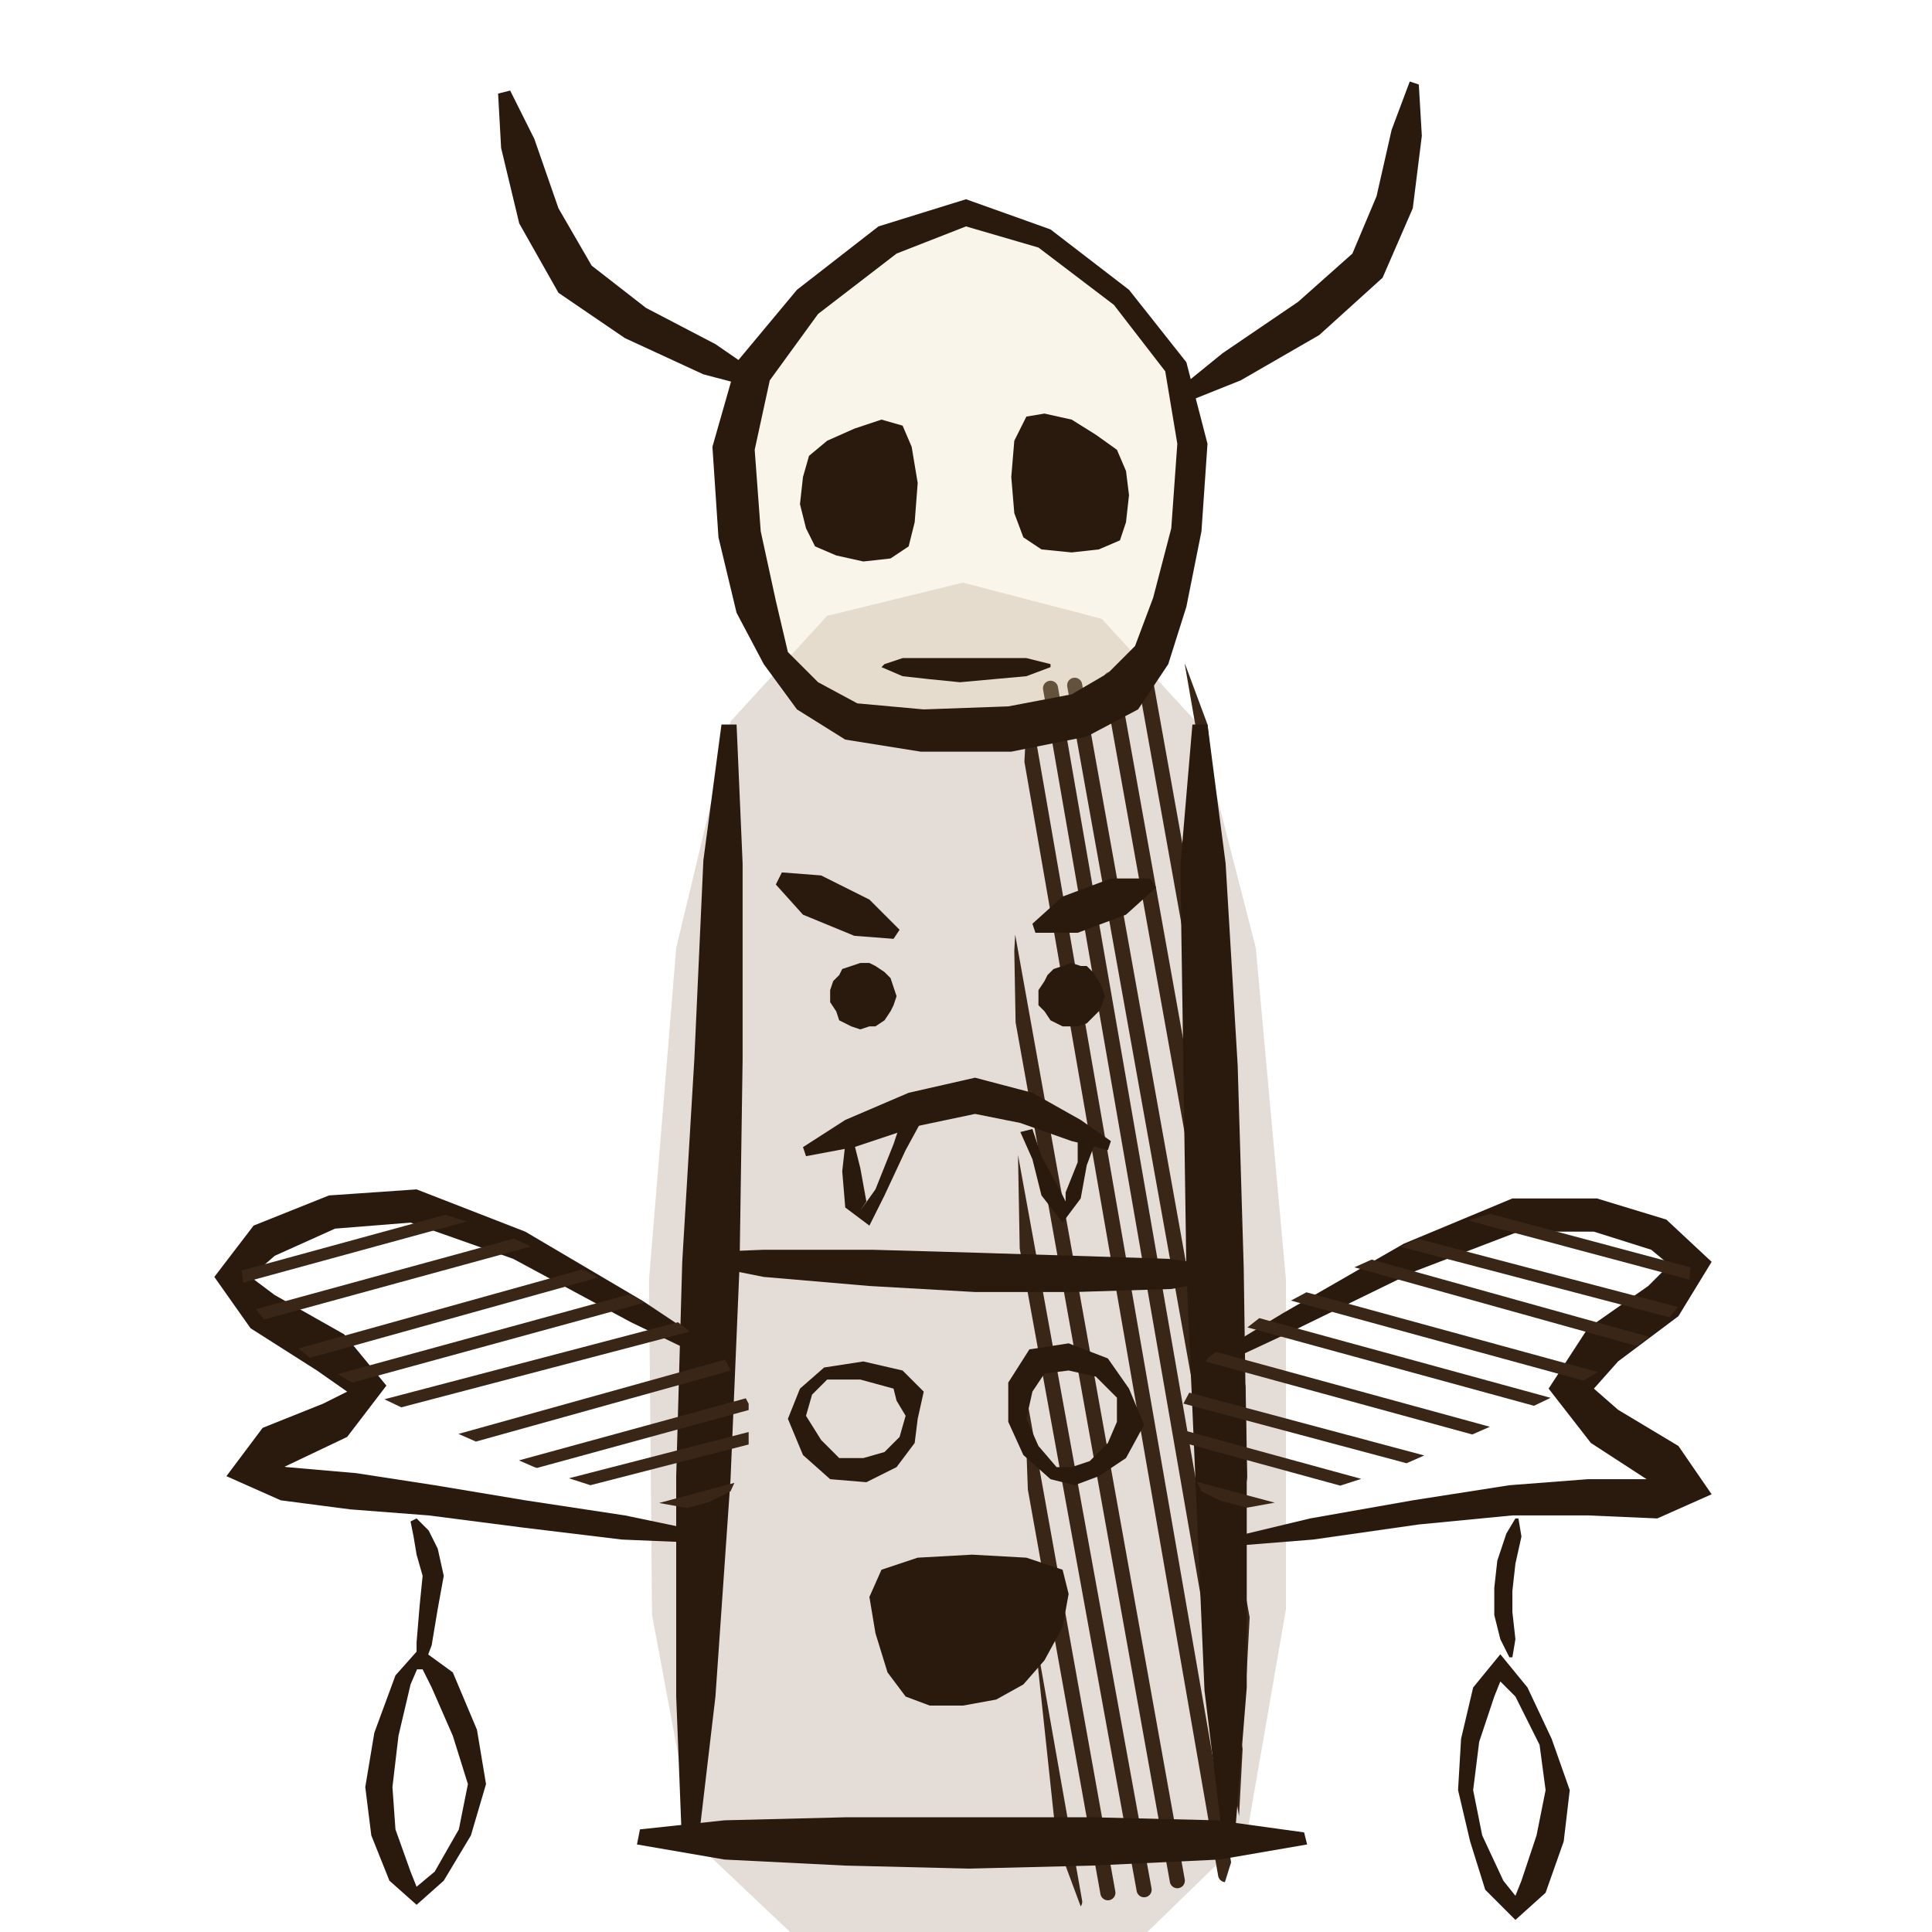
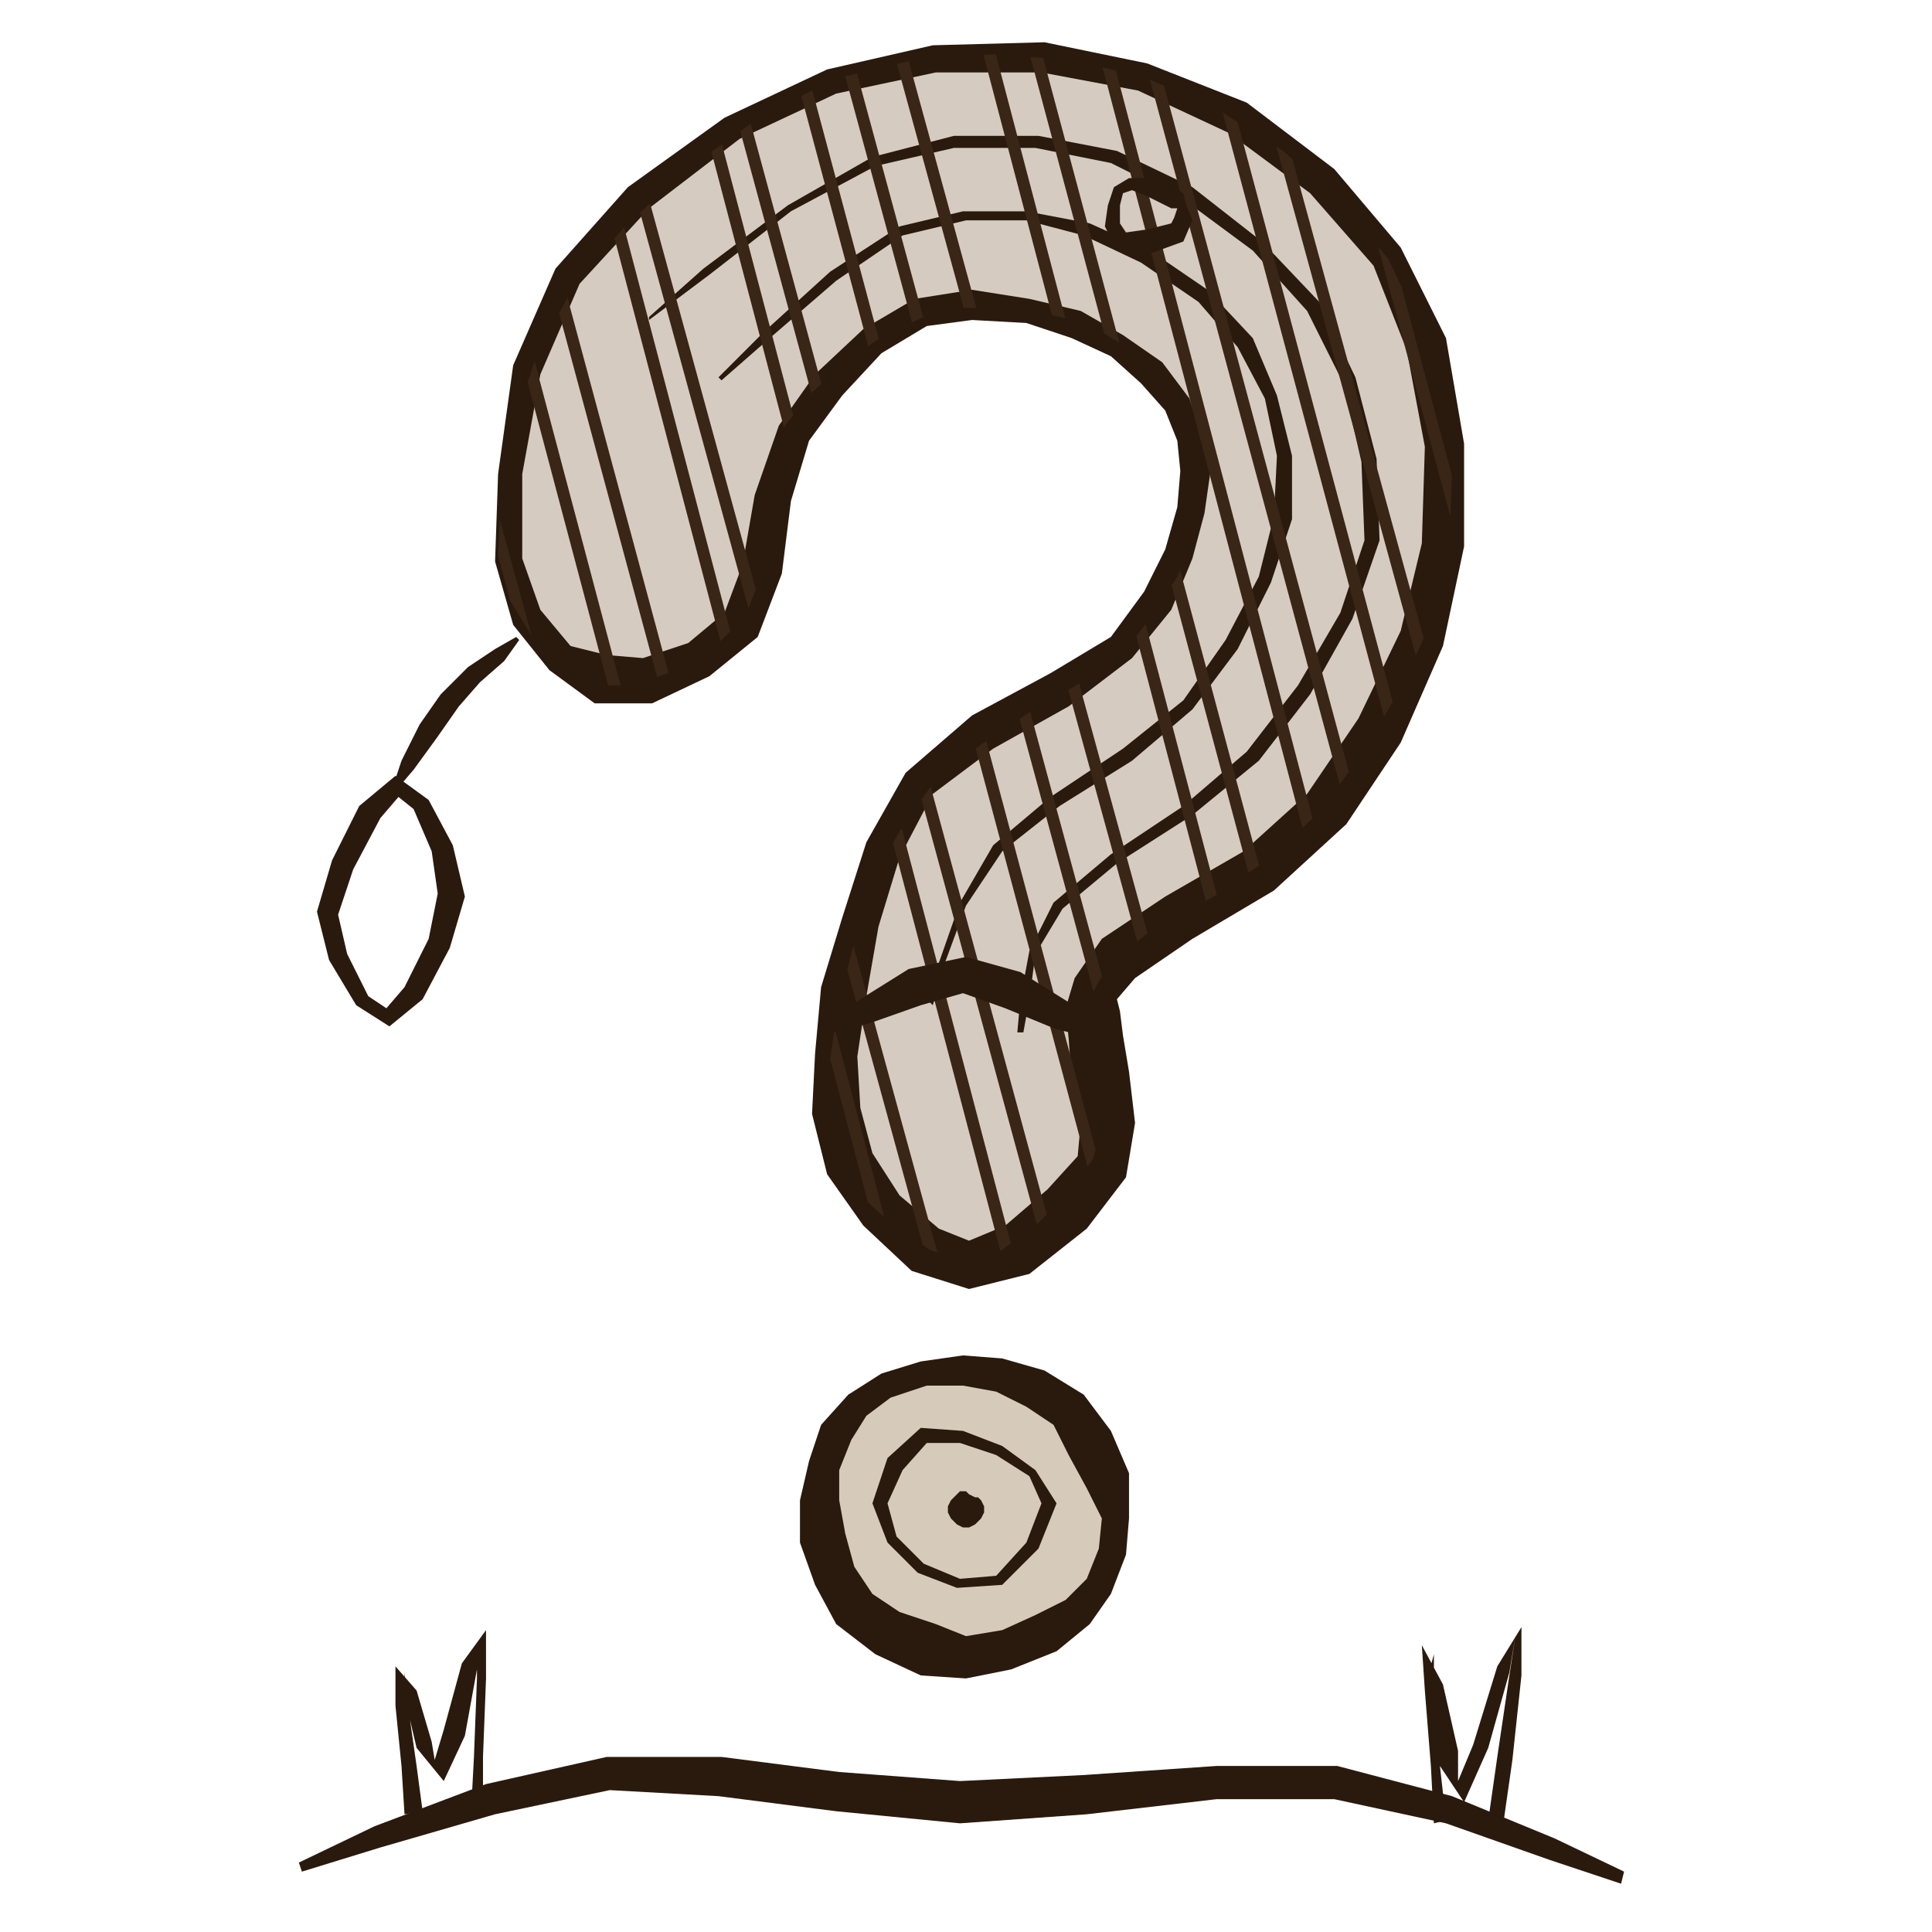
<svg xmlns="http://www.w3.org/2000/svg" viewBox="0 0 64 64" width="128" height="128">
  <defs>
    <clipPath id="eve1">
-       <path d="M34 24l1.1-3.5 1.8-1.1 1.8 1.1 1.3 3.5 .8 7.5 .4 11 .2 11-.4 7.5-1.1 3.5-1.8 1.1-1.8-1.1-1.3-3.5-.8-7.5-.4-11-.2-11z" />
-     </clipPath>
-     <clipPath id="eve2">
-       <path d="M24 45l-1.8-1.4-2.8-1.5-2.9-1.3-2.5-.8-2 0-1.9 .4-1.4 .8-.7 .8 .1 .9 .8 1 1.4 1.1 1.7 1 2.5 1.2 3.2 1.4 3.1 1 2.2 .4 1.2-.6 .6-1.3 0-1.6z" />
-     </clipPath>
-     <clipPath id="eve3">
-       <path d="M40 45l1.8-1.4 2.8-1.5 2.9-1.3 2.5-.8 2 0 1.9 .4 1.4 .8 .7 .8-.1 .9-.8 1-1.4 1.1-1.7 1-2.5 1.2-3.2 1.4-3.1 1-2.2 .4-1.2-.6-.6-1.3 0-1.6z" />
+       <path d="M19.8 22.7l1.2 0 1.4-.5 1.3-.8 1-1 .5-1.3 .2-1.7 .1-1.8 .5-1.5 .9-1.1 1.2-1.1 1.2-.8 1.3-.6 1.2-.3 1.3 0 1.2 .1 1.2 .3 1 .4 1 .6 .8 .8 .6 .7 .5 .9 .3 .9 .1 1-.1 1-.2 1.1-.5 1.1-.7 1.1-.9 1.2-1.4 1.1-1.9 1.1-1.8 1.2-1.5 1.3-1.1 1.6-.8 1.7-.6 1.8-.4 1.6-.3 1.6-.2 1.4 .1 1.4 .3 1.2 .7 1.2 1.1 1 1.2 .8 1.2 .4 1.2-.4 1.2-.9 1.1-1.1 .7-1 .3-1-.1-1-.2-1-.1-.9 0-.8 0-.6 .3-.6 .6-.8 1.3-1 1.9-1 1.9-1.3 1.6-1.5 1.4-1.9 1.3-2.2 1.1-2.4 .5-2.3 .1-2.4-.3-2.6-.8-2.4-1-2.1-1.5-1.9-2-1.7-2.2-1.4-2.3-1-2.4-.6-2.7-.2-2.7 .2-2.5 .6-2.4 1.2-2.4 1.7-2.2 2-1.7 2-1.2 2.2-.8 2.4-.4 2.3-.1 2 .4 1.5 .8 1.3 1 1z" />
    </clipPath>
  </defs>
-   <path d="M24.2 23.9l3.2-3.5 4.5-1.1 4.6 1.2 3.2 3.5 1.9 7.4 1 11 0 10.9-1.3 7.5-3.6 3.5-5.5 1.2-5.5-1-3.7-3.5-1.4-7.5-.1-11.1 .9-11z" fill="#6b4420" opacity="0.18" />
+   <path d="M20 22.5l1.1 0 1.2-.4 1.2-.7 .9-1 .6-1.4 .4-1.8 .3-1.8 .6-1.5 .9-1.1 1.1-1 1.2-.7 1.1-.6 1.2-.3 1.2-.1 1.2 .1 1.1 .3 1 .4 1 .7 .8 .9 .7 .8 .5 .9 .4 .9 .1 1 0 .9-.3 1-.4 1.1-.6 1-1 1.2-1.4 1.1-1.8 1.2-1.8 1.2-1.5 1.3-1.1 1.6-.8 1.6-.7 1.7-.5 1.7-.3 1.6-.3 1.6 .1 1.5 .3 1.2 .8 1.2 1.2 1.1 1.3 .8 1.2 .3 1.1-.5 1.1-1 .9-1.2 .8-1.1 .3-.9 0-.9-.1-.8 .1-.8 0-.8 0-.6 .2-.8 .6-.9 1.3-1 1.8-1.2 1.9-1.3 1.6-1.5 1.3-1.9 1.3-2 .9-2.3 .6-2.2 0-2.5-.4-2.6-.7-2.5-1.1-2.2-1.4-1.9-1.8-1.6-2.1-1.4-2.2-1-2.5-.6-2.9-.3-2.8 .1-2.6 .6-2.4 1.2-2.3 1.7-2 1.9-1.6 2.1-1.2 2.2-.8 2.5-.4 2.4-.1 2 .4 1.5 .9 1.2 1 .9z" fill="#6b4420" opacity="0.28" />
+   <path d="M19.7 23.3l1.9 0 1.9-.9 1.6-1.3 .8-2.1 .3-2.4 .6-2 1.1-1.5 1.3-1.4 1.5-.9 1.5-.2 1.8 .1 1.5 .5 1.3 .6 1 .9 .8 .9 .4 1 .1 1-.1 1.2-.4 1.4-.7 1.4-1.1 1.5-2 1.2-2.6 1.4-2.2 1.9-1.3 2.3-.8 2.5-.7 2.3-.2 2.2-.1 2 .5 2 1.2 1.7 1.6 1.5 1.9 .6 2-.5 1.9-1.5 1.3-1.7 .3-1.8-.2-1.7-.2-1.2-.1-.8-.1-.4 .6-.7 1.9-1.3 2.7-1.6 2.4-2.2 1.8-2.7 1.4-3.2 .7-3.3 0-3.4-.6-3.5-1.5-3-2.2-2.6-2.9-2.2-3.3-1.3-3.4-.7-3.7 .1-3.5 .8-3.4 1.6-3.2 2.3-2.4 2.7-1.4 3.2-.5 3.6-.1 2.9 .6 2.1 1.2 1.5zM18.9 21.4l-1-1.2-.6-1.7 0-2.8 .6-3.3 1.3-3 2.3-2.5 3-2.3 3.2-1.5 3.3-.7 3.5 0 3.2 .6 3 1.4 2.7 2 2.1 2.4 1.1 2.8 .6 3.2-.1 3.2-.7 2.9-1.4 2.9-1.7 2.5-2.1 1.9-2.6 1.5-2.1 1.4-.9 1.3-.3 1 .1 1 .1 1.4 .3 1.4-.1 1.1-1 1.1-1.4 1.2-1.2 .5-1-.4-1.3-1.1-.9-1.4-.4-1.5-.1-1.7 .3-2 .4-2.3 .7-2.3 1.1-2.1 2-1.5 2.5-1.4 2.1-1.6 1.3-1.6 .7-1.7 .4-1.5 .2-1.4-.3-1.2-.4-1.2-.9-1.2-1.3-.9-1.4-.8-1.7-.4-1.9-.3-1.9 .3-1.7 1-1.6 1.5-1.2 1.7-.8 2.3-.4 2.3-.6 1.6-1.2 1-1.5 .5-1.2-.1z" fill="#2a1a0e" fill-rule="evenodd" />
+   <path d="M21.5 10.6l2-1.5 2.7-2.1 2.8-1.5 2.6-.6 2.7 0 2.5 .5 2.4 1.2 2.3 1.7 1.8 2 1.2 2.4 .6 2.6 .1 2.6-.8 2.4-1.4 2.4-1.7 2.2-2.1 1.8-2.4 1.6-1.9 1.6-.8 1.6-.3 1.6-.1 1.1 .2 0 .2-1.1 .2-1.5 .9-1.5 1.8-1.5 2.5-1.6 2.2-1.8 1.7-2.2 1.4-2.5 .9-2.6-.1-2.7-.7-2.7-1.2-2.5-1.9-2-2.3-1.8-2.5-1.2-2.6-.5-2.8 0-2.7 .7-2.8 1.6-2.8 2.1-1.8 1.6z" fill="#2a1a0e" />
+   <path d="M23.9 12.6l1.6-1.4 2.2-1.9 2.2-1.5 2.1-.5 2 0 1.9 .5 1.9 .9 1.9 1.3 1.3 1.5 .9 1.7 .4 1.9-.1 2-.5 2-1.1 2.1-1.4 2-2 1.6-2.4 1.6-1.9 1.6-1.1 1.9-.7 2-.3 1.3 .1 .1 .4-1.4 .7-1.9 1.2-1.8 1.9-1.5 2.4-1.5 2-1.7 1.5-2 1.1-2.2 .7-2.1 0-2.1-.5-2-.8-1.9-1.5-1.6-1.9-1.3-2-.9-2.1-.4-2.1 0-2.1 .5-2.3 1.5-2.2 2-1.5 1.5z" fill="#2a1a0e" />
  <g clip-path="url(#eve1)">
-     <path d="M53.8 19.5l6.8 39.1M52.5 19.7l6.8 39.1M51.4 19.9l6.8 39.1M49.9 20.2l7 39M48.8 20.4l6.9 39M47.5 20.6l7 39M46.4 20.8l7 39M45.5 21l6.8 39.1M43.9 21.2l7 39M42.9 21.4l6.9 39M41.7 21.6l6.9 39M40.8 21.8l6.8 39.1M39.5 22l6.8 39.1M37.9 22.3l7 39M36.8 22.5l7 39M35.6 22.7l7 39M34.8 22.8l6.8 39.1M33.8 23l6.8 39.1M32 23.3l7 39M30.8 23.6l7.1 39M29.7 23.7l7 39M28.7 23.9l6.9 39.1M27.5 24.1l6.9 39M26.7 24.3l6.7 39.1M25.4 24.5l6.8 39.1M23.8 24.8l7 39M23.2 24.9l6.7 39.1M21.7 25.1l6.9 39.1M20.3 25.4l7 39M19.2 25.6l6.9 39M18.5 25.7l6.7 39.1M17.2 25.9l6.7 39.1M15.7 26.2l6.9 39M14.8 26.4l6.8 39.1" stroke="#3a2616" stroke-width="0.5" stroke-linecap="round" fill="none" />
+     <path d="M50.8-9.8l13.5 50.5M48.5-9.2l13.8 50.4M47-8.9l13.6 50.5M45.5-8.4l13.4 50.5M43.9-8l13.3 50.6M41.7-7.4l13.5 50.5M39.3-6.8l13.8 50.4M38-6.4l13.5 50.5M36-5.9l13.6 50.5M34.7-5.5l13.3 50.6M32.5-5l13.5 50.5M31.1-4.6l13.3 50.6M28.3-3.8l13.8 50.4M26.6-3.4l13.7 50.5M25.1-3l13.5 50.5M22.9-2.4l13.7 50.5M21.9-2.1l13.3 50.6M19.1-1.4l13.8 50.4M18.2-1.1l13.3 50.6M15.8-.5l13.6 50.5M14.3-.1l13.4 50.5M11.8 .6l13.8 50.4M10.4 1l13.5 50.5M8.2 1.6l13.7 50.4M6.2 2.1l13.8 50.4M4.8 2.5l13.6 50.5M3.2 2.9l13.5 50.5M1.5 3.4l13.4 50.5" stroke="#3a2616" stroke-width="0.4" stroke-linecap="round" fill="none" />
  </g>
-   <path d="M23.9 24l-.6 4.5-.3 6.6-.4 6.7-.2 7.1 0 7.3 .2 5.1 .5 0 .6-5.1 .5-7.2 .3-7.1 .1-6.8 0-6.5-.2-4.6z" fill="#2a1a0e" />
-   <path d="M39.5 24l-.4 4.7 .1 6.6 .1 6.8 .3 6.9 .3 7 .6 4.9 .4 0 .4-5 0-7-.1-6.9-.2-6.7-.4-6.7-.6-4.6z" fill="#2a1a0e" />
-   <path d="M21.1 61.1l2.9 .5 4 .2 4.1 .1 4.1-.1 4.2-.2 2.9-.5-.1-.4-2.9-.4-4.1-.1-4.1 0-4.1 0-4 .1-2.8 .3z" fill="#2a1a0e" />
-   <path d="M22.8 41.8l2.5 .5 3.5 .3 3.5 .2 3.3 0 3.2-.1 2.2-.4-.1-.3-2.2-.3-3.1-.1-3.2-.1-3.5-.1-3.6 0-2.5 .1z" fill="#2a1a0e" />
-   <path d="M25.7 29.3l.9 1 1.7 .7 1.3 .1 .2-.3-1-1-1.6-.8-1.3-.1z" fill="#2a1a0e" />
-   <path d="M38.1 29.1l-1.3 0-1.6 .6-1 .9 .1 .3 1.4 0 1.6-.6 1-.9z" fill="#2a1a0e" />
-   <path d="M29.7 33l-.1 .3-.1 .2-.2 .3-.3 .2-.2 0-.3 .1-.3-.1-.2-.1-.2-.1-.1-.3-.2-.3 0-.2 0-.2 .1-.3 .2-.2 .1-.2 .3-.1 .3-.1 .3 0 .2 .1 .3 .2 .2 .2 .1 .3z" fill="#2a1a0e" />
-   <path d="M36.6 33l-.1 .3-.1 .2-.2 .2-.2 .2-.3 .1-.2 0-.3 0-.2-.1-.2-.1-.2-.3-.2-.2 0-.3 0-.2 .2-.3 .1-.2 .2-.2 .3-.1 .3-.1 .3 .1 .2 0 .2 .2 .2 .3 .1 .2z" fill="#2a1a0e" />
-   <path d="M26.7 38.3l1.6-.3 2.1-.7 1.9-.4 1.5 .3 1.7 .6 1.2 .3 .1-.3-1-.7-1.6-.9-1.9-.5-2.2 .5-2.1 .9-1.4 .9z" fill="#2a1a0e" />
-   <path d="M28 37.9l-.1 .9 .1 1.2 .8 .6 .5-1 .7-1.5 .6-1.1-.6-.3-.4 1.2-.6 1.5-.5 .7 .2-.3-.2-1.1-.2-.8z" fill="#2a1a0e" />
-   <path d="M33.8 37.5l.4 .9 .3 1.2 .7 .9 .6-.8 .2-1.1 .3-.8-.6-.2 0 .9-.4 1 0 .3-.2-.4-.6-1.1-.3-.9z" fill="#2a1a0e" />
-   <path d="M30 46.9l-.2 .7-.5 .5-.7 .2-.8 0-.6-.6-.5-.8 .2-.7 .5-.5 1.1 0 1.1 .3 .1 .4zM30.6 46.1l-.7-.7-1.3-.3-1.3 .2-.8 .7-.4 1 .5 1.2 .9 .8 1.2 .1 1-.5 .6-.8 .1-.8z" fill="#2a1a0e" fill-rule="evenodd" />
-   <path d="M37 47.1l-.3 .7-.6 .6-.6 .2-.5 0-.6-.7-.4-.9 .2-.9 .4-.6 .8-.1 .9 .2 .7 .7zM37.4 46l-.7-1-1.3-.5-1.3 .2-.7 1.1 0 1.3 .5 1.1 .9 .8 .8 .2 .8-.3 .9-.6 .6-1.1z" fill="#2a1a0e" fill-rule="evenodd" />
-   <path d="M29.2 52l1.2-.4 1.8-.1 1.8 .1 1.2 .4 .2 .8-.2 1.1-.6 1.1-.7 .8-.9 .5-1.1 .2-1.1 0-.8-.3-.6-.8-.4-1.3-.2-1.2z" fill="#2a1a0e" />
-   <path d="M24 44.9l-2.7-1.8-3.9-2.3-3.6-1.4-2.9 .2-2.5 1-1.3 1.7 1.2 1.7 2.2 1.4 1 .7-.8 .4-2 .8-1.2 1.6 1.8 .8 2.3 .3 2.6 .2 3.1 .4 3.3 .4 2.4 .1 .1-.4-2.4-.5-3.3-.5-3-.5-2.6-.4-2.3-.2-.6-.1 .5 .1 2.1-1 1.3-1.7-1.4-1.7-2.3-1.3-.8-.6 .8-.7 2-.9 2.5-.2 3.4 1.2 3.9 2.1 2.9 1.4z" fill="#2a1a0e" />
-   <path d="M39.8 45.5l3-1.4 4.1-2 3.4-1.3 2.5 0 1.9 .6 .6 .5-.7 .7-2 1.4-1.3 2 1.4 1.8 2 1.3 .7 .1-.6-.2-2.2 0-2.6 .2-3.2 .5-3.4 .6-2.5 .6 .1 .3 2.5-.2 3.5-.5 3.1-.3 2.5 0 2.3 .1 1.8-.8-1.1-1.6-2-1.2-.8-.7 .8-.9 2-1.5 1.1-1.8-1.5-1.4-2.3-.7-2.8 0-3.6 1.5-4 2.3-2.8 1.7z" fill="#2a1a0e" />
-   <g clip-path="url(#eve2)">
-     <path d="M3.2 37.5l20.2-5.3M3.6 38.9l20.2-5.4M3.9 40.1l20.2-5.3M4.3 41.6l20.2-5.4M4.7 43.2l20.1-5.5M5.1 44.5l20.1-5.5M5.5 46.1l20.1-5.6M5.8 47.2l20.1-5.5M6.1 48.3l20.2-5.3M6.6 50.1l20.1-5.6M6.9 51.4l20.1-5.5M7.1 52.2l20.2-5.2M7.6 53.8l20.2-5.4M8 55.6l20.1-5.6M8.3 56.7l20.1-5.5" stroke="#3a2616" stroke-width="0.4" stroke-linecap="round" fill="none" />
-   </g>
-   <g clip-path="url(#eve3)">
-     <path d="M40.6 32.4l20.2 5.3M40.2 33.6l20.2 5.4M39.8 35.3l20.2 5.2M39.6 36.1l20.1 5.5M39.2 37.7l20.2 5.4M38.8 39.1l20.2 5.3M38.5 40l20.1 5.6M38.1 41.6l20.1 5.5M37.8 42.8l20.1 5.5M37.4 44.2l20.1 5.5M37 45.7l20.2 5.4M36.7 46.9l20.1 5.5M36.3 48.4l20.2 5.4M35.9 50l20.2 5.3M35.5 51.5l20.2 5.2" stroke="#3a2616" stroke-width="0.4" stroke-linecap="round" fill="none" />
-   </g>
-   <path d="M25 20l-.4-1.7-.2-2.1 0-2.1 .6-1.8 1.2-1.8 1.7-1.8 2-1.4 1.9-.6 2 .5 2.1 1.3 2 1.7 1.3 1.7 .5 1.9-.1 2.1-.4 2.1-.4 1.8-.4 1.4-.5 1.2-.8 .9-1.1 .7-1.8 .5-2.3 .2-2.3-.1-1.8-.3-1.1-.7-.8-.9-.5-1.2z" fill="#e8d8b0" opacity="0.25" />
-   <path d="M25.7 19.9l-.5-2.3-.2-2.7 .5-2.3 1.6-2.2 2.6-2 2.3-.9 2.4 .7 2.5 1.9 1.7 2.2 .4 2.4-.2 2.8-.6 2.3-.6 1.6-.9 .9-1.2 .7-2.1 .4-2.8 .1-2.2-.2-1.3-.7-1-1zM25.3 22l1.1 1.5 1.6 1 2.5 .4 3 0 2.5-.5 1.7-.9 1-1.5 .6-1.9 .5-2.5 .2-2.9-.7-2.7-1.9-2.4-2.6-2-2.8-1-2.9 .9-2.7 2.1-2 2.4-.8 2.8 .2 3 .6 2.5z" fill="#2a1a0e" fill-rule="evenodd" />
-   <path d="M26.8 15.1l.6-.5 .9-.4 .9-.3 .7 .2 .3 .7 .2 1.2-.1 1.3-.2 .8-.6 .4-.9 .1-.9-.2-.7-.3-.3-.6-.2-.8 .1-.9z" fill="#2a1a0e" />
-   <path d="M34 13.8l.6-.1 .9 .2 .8 .5 .7 .5 .3 .7 .1 .8-.1 .9-.2 .6-.7 .3-.9 .1-1-.1-.6-.4-.3-.8-.1-1.2 .1-1.2z" fill="#2a1a0e" />
-   <path d="M29.2 22.1l.7 .3 .9 .1 1 .1 1.1-.1 1.1-.1 .8-.3 0-.1-.8-.2-1.2 0-1 0-1 0-.9 0-.6 .2z" fill="#2a1a0e" />
-   <path d="M25.3 12.5l-1.6-1.1-2.3-1.2-1.8-1.4-1.1-1.9-.8-2.3-.8-1.6-.4 .1 .1 1.8 .6 2.5 1.3 2.3 2.2 1.5 2.6 1.2 1.9 .5z" fill="#2a1a0e" />
-   <path d="M39.1 13.4l2-.8 2.6-1.5 2.1-1.9 1-2.3 .3-2.4-.1-1.7-.3-.1-.6 1.6-.5 2.2-.8 1.9-1.8 1.6-2.5 1.7-1.6 1.3z" fill="#2a1a0e" />
-   <path d="M13.6 50.4l.1 .5 .1 .6 .2 .7-.1 1-.1 1.2 0 .9 .2 0 .3-.8 .2-1.2 .2-1.1-.2-.9-.3-.6-.4-.4z" fill="#2a1a0e" />
-   <path d="M13.9 54.6l-.8 .9-.7 1.9-.3 1.8 .2 1.6 .6 1.5 .9 .8 .9-.8 .9-1.5 .5-1.7-.3-1.8-.8-1.9zM14.3 55.9l.7 1.6 .5 1.6-.3 1.5-.8 1.4-.6 .5-.2-.5-.5-1.4-.1-1.4 .2-1.7 .4-1.7 .3-.7z" fill="#2a1a0e" fill-rule="evenodd" />
-   <path d="M50.2 50.3l-.3 .5-.3 .9-.1 .9 0 .9 .2 .8 .3 .6 .1 0 .1-.6-.1-.9 0-.7 .1-.9 .2-.9-.1-.6z" fill="#2a1a0e" />
-   <path d="M49.7 54.8l-.9 1.1-.4 1.7-.1 1.7 .4 1.7 .5 1.6 1 1 1-.9 .6-1.7 .2-1.7-.6-1.7-.8-1.7zM50.2 56.2l.8 1.6 .2 1.5-.3 1.5-.5 1.5-.2 .5-.4-.5-.7-1.5-.3-1.5 .2-1.6 .5-1.5 .2-.5z" fill="#2a1a0e" fill-rule="evenodd" />
+   <path d="M39 6.9l-.1 .3-.1 .2-.8 .2-.7 .1-.2-.3 0-.6 .1-.4 .3-.1 .5 .2 .6 .3 .2 .1zM39.2 6.4l-.3-.2-.7-.3-.8 0-.5 .3-.2 .6-.1 .7 .4 .8 1.1 .1 1.1-.4 .3-.7-.2-.5z" fill="#2a1a0e" fill-rule="evenodd" />
+   <path d="M27.5 34.2l1.3-.3 1.7-.6 1.4-.4 1.4 .5 1.7 .7 1.3 .3 .1-.2-1-1-1.6-1-1.8-.5-1.9 .4-1.6 1-1.1 .8z" fill="#2a1a0e" />
+   <path d="M37.3 50.1l-.1 .7-.3 .6-.3 .6-.5 .6-.6 .5-.7 .5-.7 .4-.8 .3-.8 .3-.8 .1-.8 0-.7-.1-.7-.3-.6-.5-.6-.5-.4-.6-.4-.6-.4-.7-.2-.7-.1-.7 .1-.7 .3-.7 .4-.6 .5-.6 .5-.5 .7-.5 .7-.4 .7-.3 .7-.1 .6 0 .7 .1 .7 .2 .8 .2 .7 .2 .8 .3 .5 .5 .5 .6 .3 .8 .2 .8z" fill="#8a6a3a" opacity="0.35" />
+   <path d="M36.5 50.3l-.1 1-.4 1-.7 .7-1 .5-1.1 .5-1.2 .2-1-.4-1.2-.4-.9-.6-.6-.9-.3-1.1-.2-1.1 0-1 .4-1 .5-.8 .8-.6 1.2-.4 1.2 0 1.1 .2 1 .5 .9 .6 .5 1 .6 1.1zM37.4 48.8l-.6-1.4-.9-1.2-1.3-.8-1.4-.4-1.3-.1-1.4 .2-1.3 .4-1.1 .7-.9 1-.4 1.2-.3 1.3 0 1.4 .5 1.4 .7 1.3 1.3 1 1.5 .7 1.5 .1 1.5-.3 1.5-.6 1.1-.9 .7-1 .5-1.3 .1-1.2z" fill="#2a1a0e" fill-rule="evenodd" />
+   <path d="M34.5 49.8l-.5 1.3-1 1.1-1.2 .1-1.2-.5-.9-.9-.3-1.1 .5-1.1 .8-.9 1.1 0 1.2 .4 1.1 .7zM34.3 48.7l-1.1-.8-1.3-.5-1.4-.1-1.1 1-.5 1.5 .5 1.3 1 1 1.3 .5 1.5-.1 1.2-1.2 .6-1.5z" fill="#2a1a0e" fill-rule="evenodd" />
+   <path d="M32.6 50l0 .1-.1 .2-.1 .1-.1 .1-.2 .1-.1 0-.1 0-.2-.1-.1-.1-.1-.1-.1-.2 0-.1 0-.1 .1-.2 .1-.1 .1-.1 .1-.1 .2 0 .1 .1 .2 .1 .1 0 .1 .1 .1 .2z" fill="#2a1a0e" />
+   <path d="M10 62l2.6-.8 3.8-1.1 3.8-.8 3.6 .2 3.9 .5 4.1 .4 4.2-.3 4.3-.5 3.9 0 3.7 .8 3.4 1.2 2.4 .8 .1-.4-2.3-1.1-3.4-1.4-3.8-1-4 0-4.4 .3-4.1 .2-4-.3-3.9-.5-3.8 0-4 .9-3.7 1.4-2.5 1.2z" fill="#2a1a0e" />
+   <path d="M14 60l-.2-1.5-.3-2.1-.1-1 0 .8 .4 1.7 .9 1.1 .7-1.5 .4-2.2 0-1 0 1.3-.1 2.6-.1 1.9 .4 0 0-1.9 .1-2.6 0-1.6-.8 1.1-.6 2.2-.3 1-.1-.6-.5-1.7-.7-.8 0 1.3 .2 2 .1 1.6z" fill="#2a1a0e" />
+   <path d="M47.9 60.3l-.2-1.8-.2-2.5 0-1.2-.3 1.1 .3 2.3 1 1.5 .8-1.8 .7-2.5 .2-1.2-.2 1.3-.4 2.7-.3 2.1 .5 .1 .3-2.1 .3-2.8 0-1.6-.8 1.3-.8 2.6-.5 1.2 0-1-.5-2.2-.7-1.3 .1 1.5 .2 2.5 .1 1.9z" fill="#2a1a0e" />
+   <path d="M17.1 21.1l-.7 .4-.9 .6-.9 .9-.7 1-.6 1.2-.3 .9 .1 .1 .6-.7 .8-1.1 .7-1 .7-.8 .8-.7 .5-.7z" fill="#2a1a0e" />
+   <path d="M13.1 25.7l-1.2 1-.9 1.8-.5 1.7 .4 1.6 .9 1.5 1.1 .7 1.1-.9 .9-1.7 .5-1.7-.4-1.7-.8-1.5zM13.7 26.8l.6 1.4 .2 1.4-.3 1.5-.8 1.6-.6 .7-.6-.4-.7-1.4-.3-1.3 .5-1.5 .9-1.7 .6-.7z" fill="#2a1a0e" fill-rule="evenodd" />
</svg>
